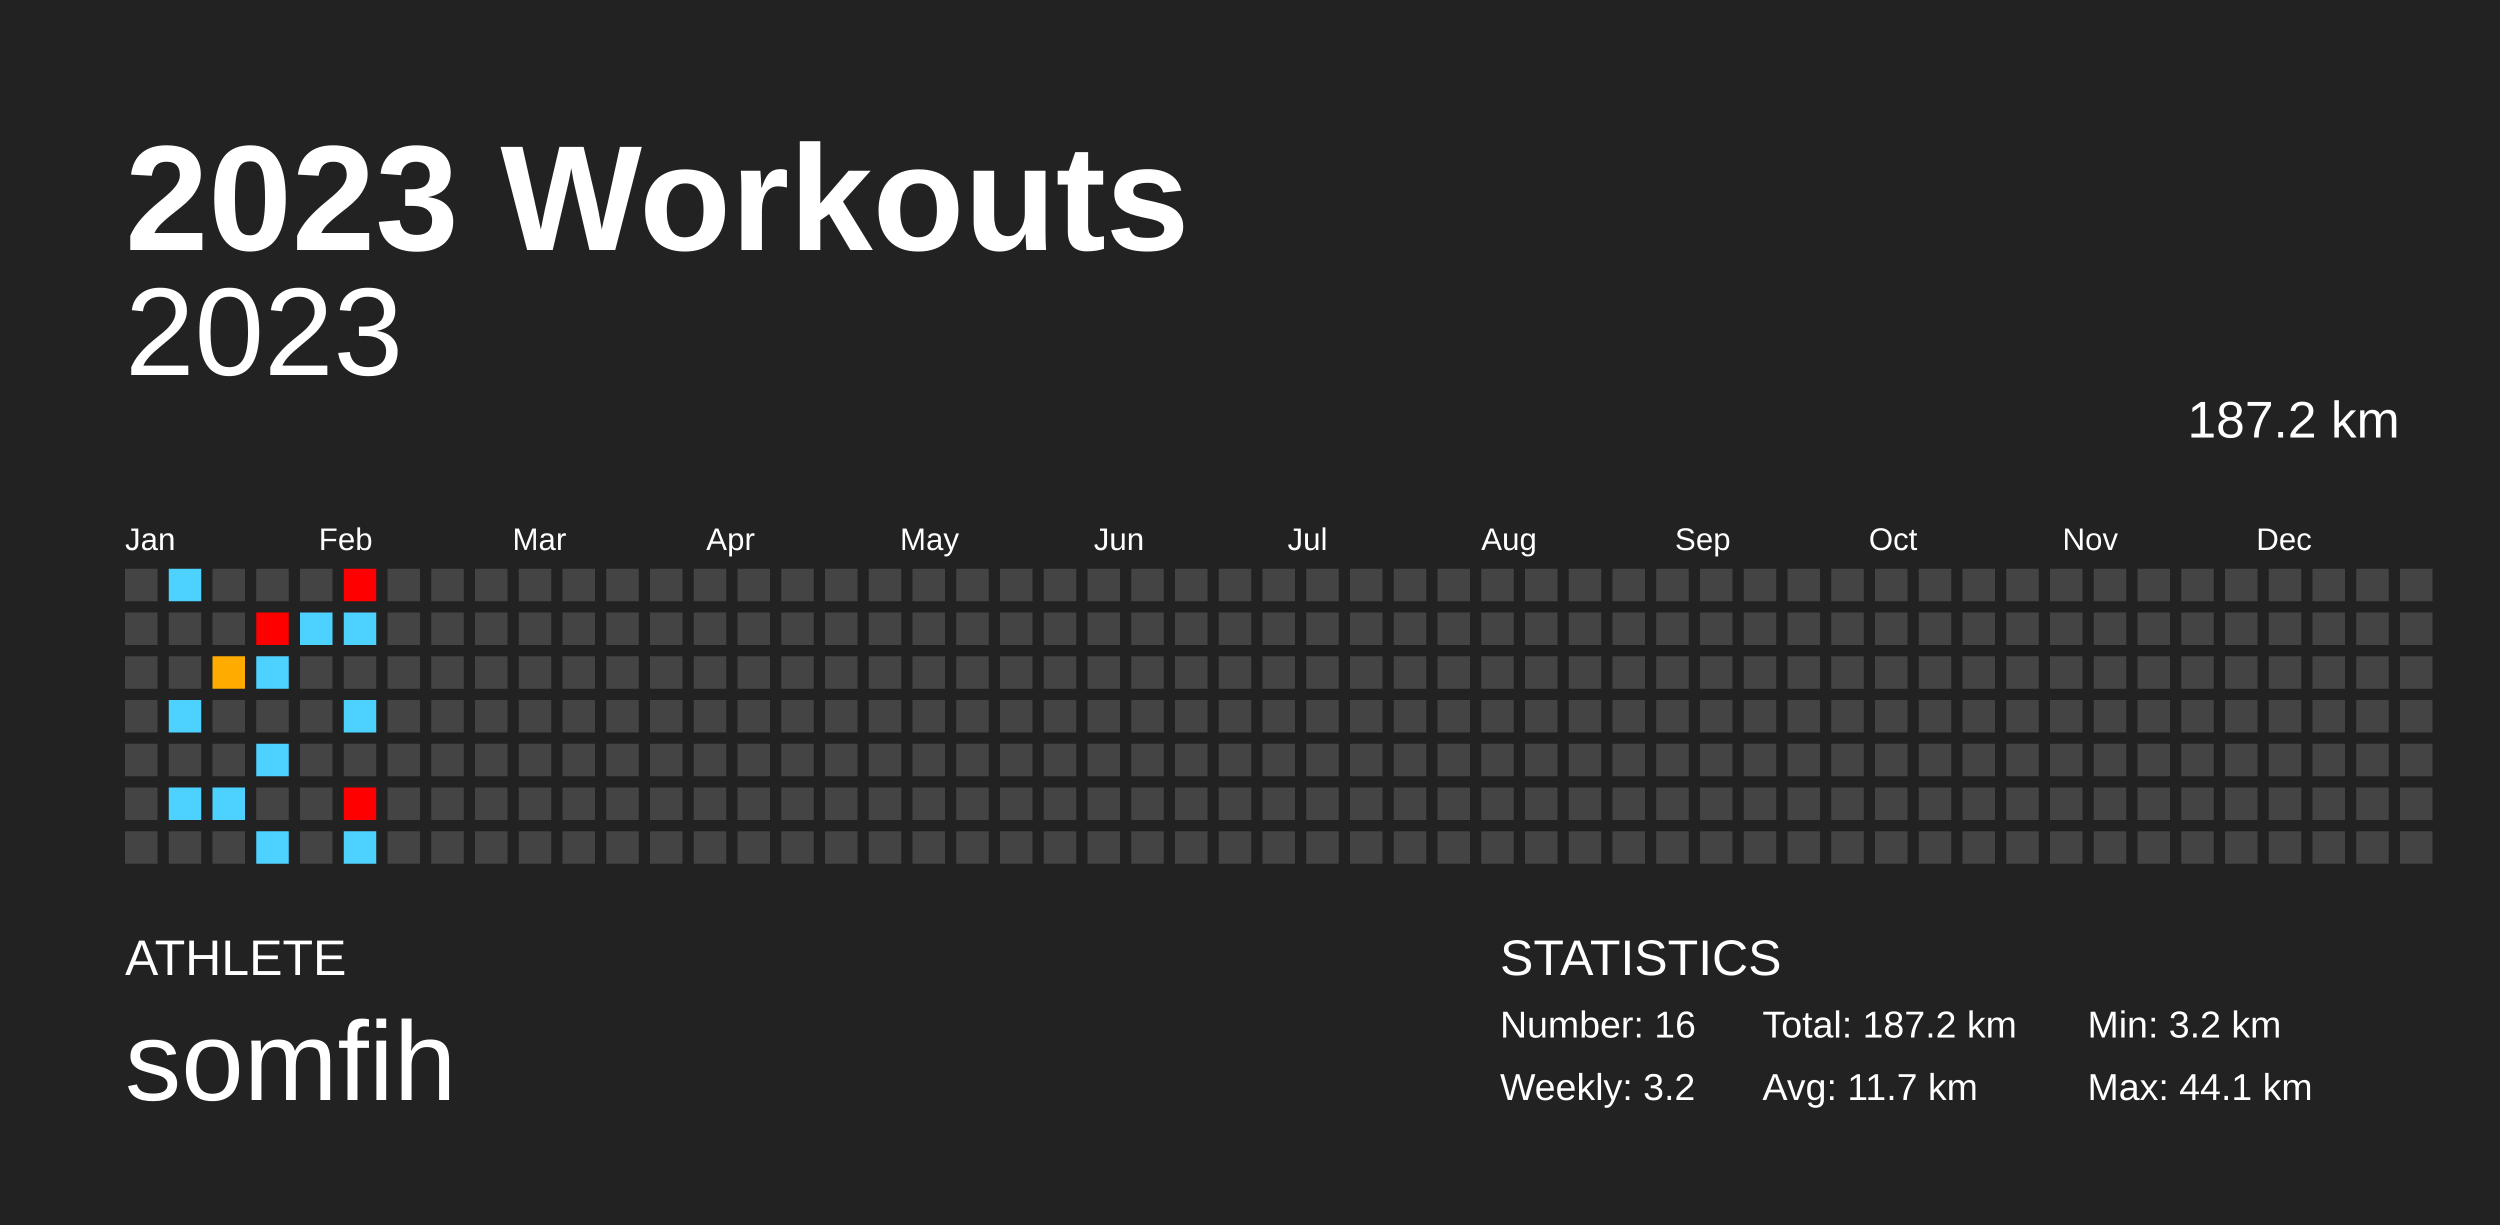
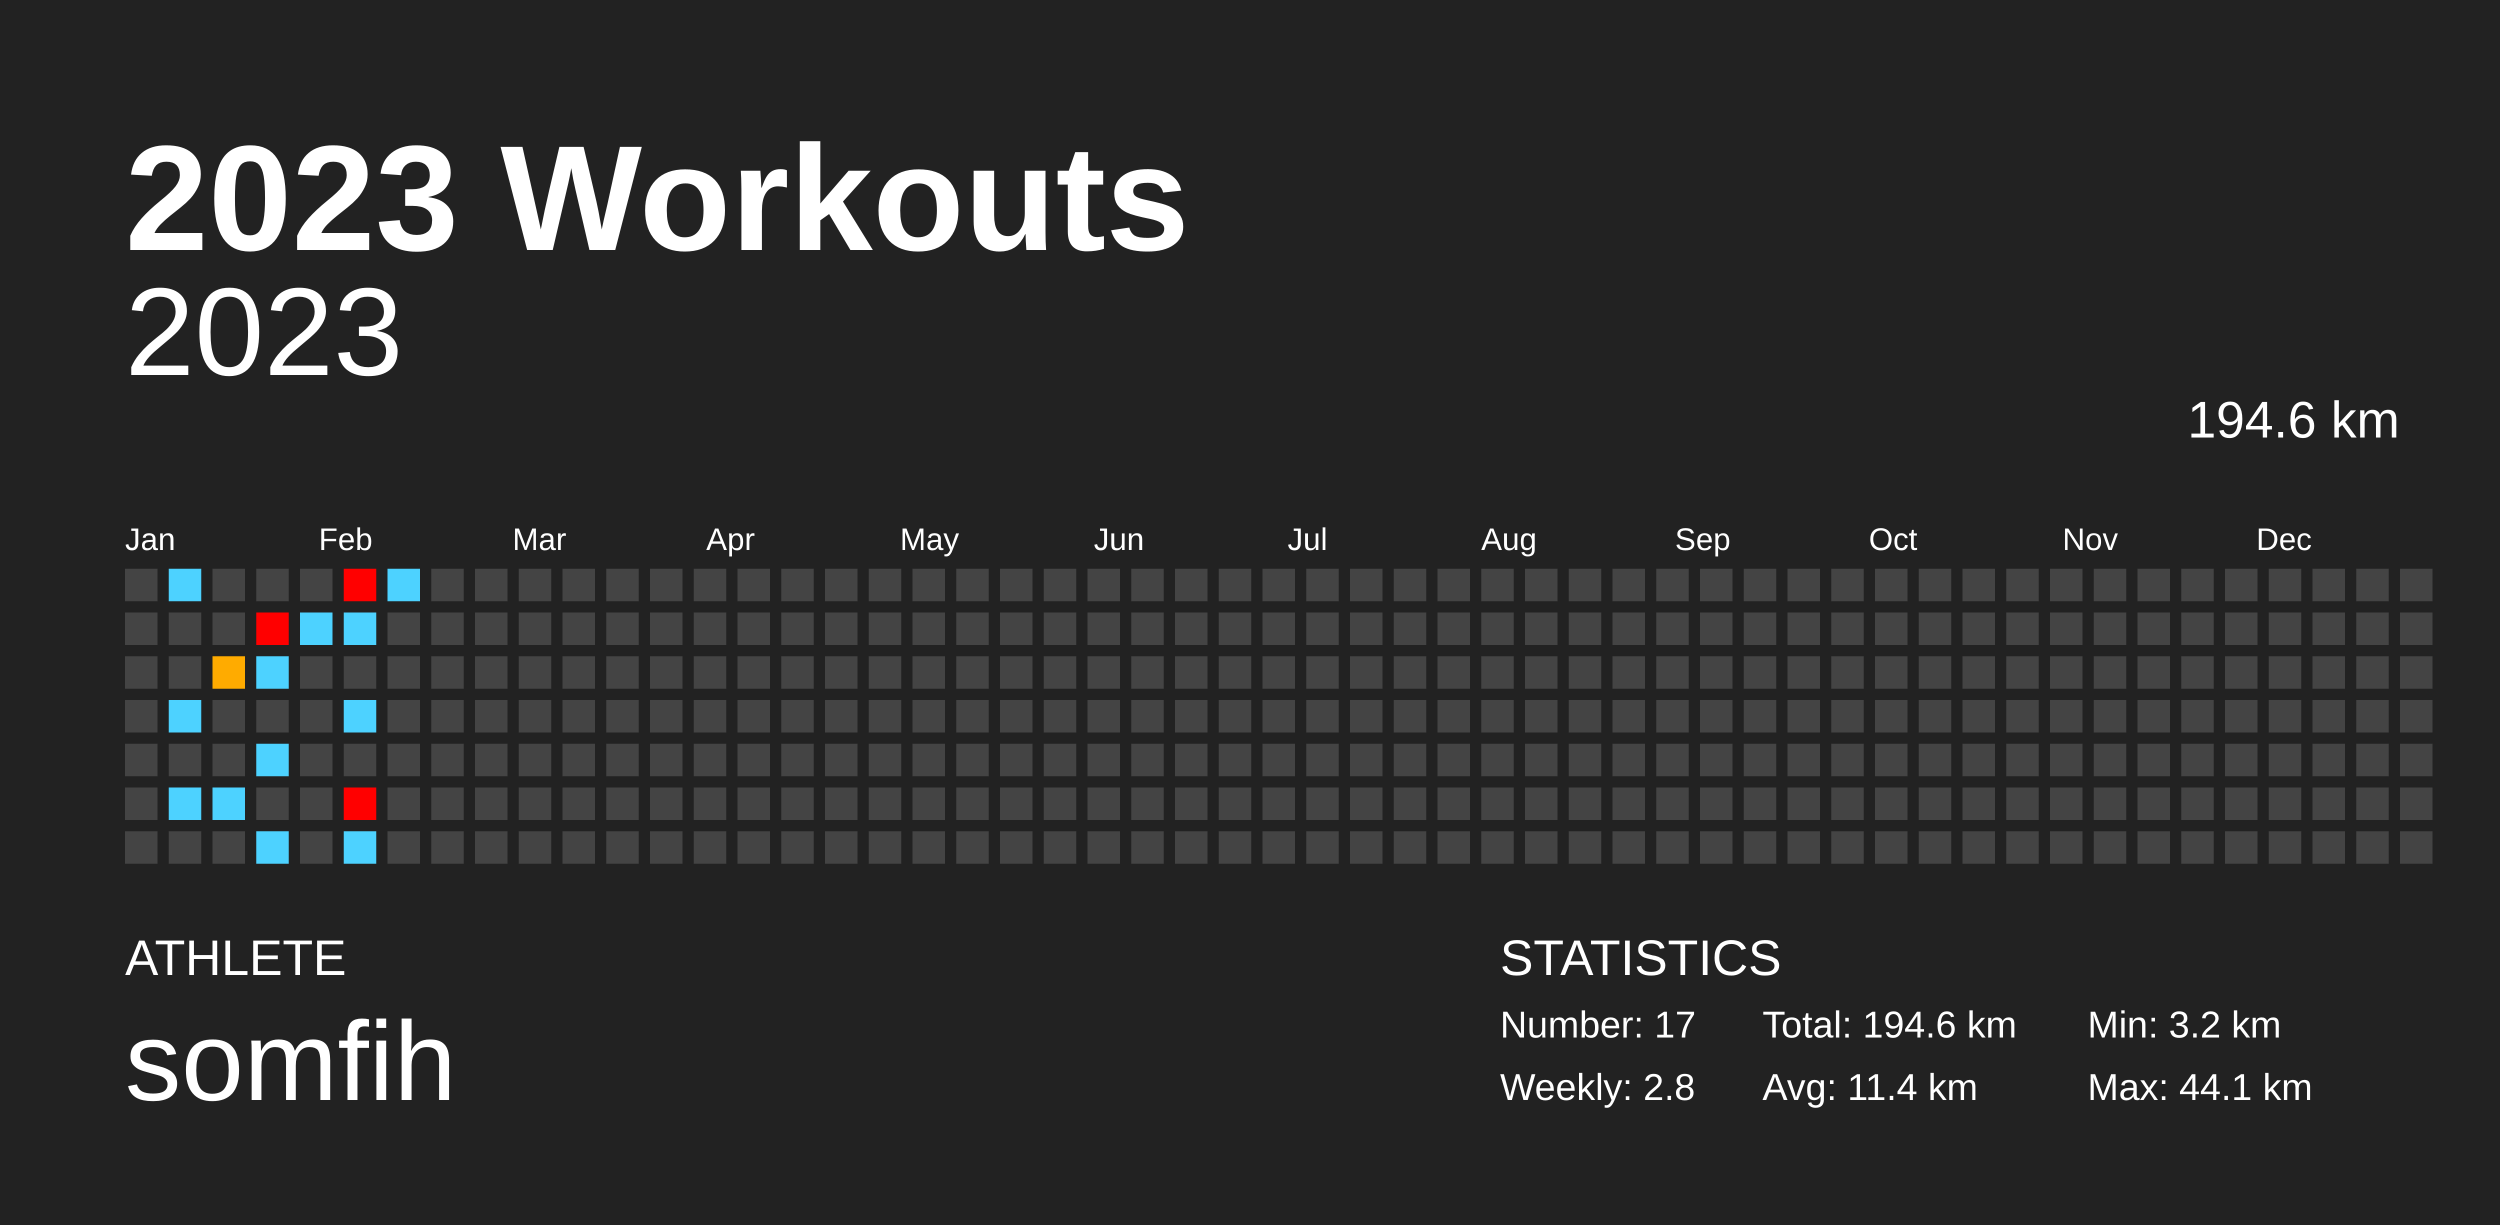
<svg xmlns="http://www.w3.org/2000/svg" baseProfile="full" height="98mm" version="1.1" viewBox="0,0,200,98" width="200mm">
  <defs />
  <rect fill="#222222" height="98" width="200" x="0" y="0" />
  <text fill="#FFFFFF" style="font-size:12px; font-family:Arial; font-weight:bold;" x="10" y="20">2023 Workouts</text>
  <text fill="#FFFFFF" style="font-size:4px; font-family:Arial" x="10" y="78">ATHLETE</text>
  <text fill="#FFFFFF" style="font-size:9px; font-family:Arial" x="10" y="88">somfih</text>
  <text fill="#FFFFFF" style="font-size:4px; font-family:Arial" x="120" y="78">STATISTICS</text>
-   <text fill="#FFFFFF" style="font-size:3px; font-family:Arial" x="120" y="83">Number: 16</text>
-   <text fill="#FFFFFF" style="font-size:3px; font-family:Arial" x="120" y="88">Weekly: 3.2</text>
-   <text fill="#FFFFFF" style="font-size:3px; font-family:Arial" x="141" y="83">Total: 187.2 km</text>
-   <text fill="#FFFFFF" style="font-size:3px; font-family:Arial" x="141" y="88">Avg: 11.7 km</text>
+   <text fill="#FFFFFF" style="font-size:3px; font-family:Arial" x="120" y="83">Number: 17</text>
+   <text fill="#FFFFFF" style="font-size:3px; font-family:Arial" x="120" y="88">Weekly: 2.8</text>
+   <text fill="#FFFFFF" style="font-size:3px; font-family:Arial" x="141" y="83">Total: 194.6 km</text>
+   <text fill="#FFFFFF" style="font-size:3px; font-family:Arial" x="141" y="88">Avg: 11.4 km</text>
  <text fill="#FFFFFF" style="font-size:3px; font-family:Arial" x="167" y="83">Min: 3.2 km</text>
  <text fill="#FFFFFF" style="font-size:3px; font-family:Arial" x="167" y="88">Max: 44.1 km</text>
  <text alignment-baseline="hanging" fill="#FFFFFF" style="font-size:10.0px; font-family:Arial;" x="10" y="30">2023</text>
-   <text alignment-baseline="hanging" fill="#FFFFFF" style="font-size:4.125px; font-family:Arial;" x="175" y="35">187.2 km</text>
+   <text alignment-baseline="hanging" fill="#FFFFFF" style="font-size:4.125px; font-family:Arial;" x="175" y="35">194.6 km</text>
  <text fill="#FFFFFF" style="font-size:2.5px; font-family:Arial" x="10.0" y="44">Jan</text>
  <text fill="#FFFFFF" style="font-size:2.5px; font-family:Arial" x="25.5" y="44">Feb</text>
  <text fill="#FFFFFF" style="font-size:2.5px; font-family:Arial" x="41.0" y="44">Mar</text>
  <text fill="#FFFFFF" style="font-size:2.5px; font-family:Arial" x="56.5" y="44">Apr</text>
  <text fill="#FFFFFF" style="font-size:2.5px; font-family:Arial" x="72.0" y="44">May</text>
  <text fill="#FFFFFF" style="font-size:2.5px; font-family:Arial" x="87.5" y="44">Jun</text>
  <text fill="#FFFFFF" style="font-size:2.5px; font-family:Arial" x="103.0" y="44">Jul</text>
  <text fill="#FFFFFF" style="font-size:2.5px; font-family:Arial" x="118.5" y="44">Aug</text>
  <text fill="#FFFFFF" style="font-size:2.5px; font-family:Arial" x="134.0" y="44">Sep</text>
  <text fill="#FFFFFF" style="font-size:2.5px; font-family:Arial" x="149.5" y="44">Oct</text>
  <text fill="#FFFFFF" style="font-size:2.5px; font-family:Arial" x="165.0" y="44">Nov</text>
  <text fill="#FFFFFF" style="font-size:2.5px; font-family:Arial" x="180.5" y="44">Dec</text>
  <rect fill="#444444" height="2.6" width="2.6" x="10.0" y="45.5" />
  <rect fill="#444444" height="2.6" width="2.6" x="10.0" y="49.0" />
  <rect fill="#444444" height="2.6" width="2.6" x="10.0" y="52.5" />
  <rect fill="#444444" height="2.6" width="2.6" x="10.0" y="56.0" />
  <rect fill="#444444" height="2.6" width="2.6" x="10.0" y="59.5" />
  <rect fill="#444444" height="2.6" width="2.6" x="10.0" y="63.0" />
  <rect fill="#444444" height="2.6" width="2.6" x="10.0" y="66.5" />
  <rect fill="#4dd2ff" height="2.6" width="2.6" x="13.5" y="45.5" />
  <rect fill="#444444" height="2.6" width="2.6" x="13.5" y="49.0" />
  <rect fill="#444444" height="2.6" width="2.6" x="13.5" y="52.5" />
  <rect fill="#4dd2ff" height="2.6" width="2.6" x="13.5" y="56.0" />
  <rect fill="#444444" height="2.6" width="2.6" x="13.5" y="59.5" />
  <rect fill="#4dd2ff" height="2.6" width="2.6" x="13.5" y="63.0" />
  <rect fill="#444444" height="2.6" width="2.6" x="13.5" y="66.5" />
  <rect fill="#444444" height="2.6" width="2.6" x="17.0" y="45.5" />
  <rect fill="#444444" height="2.6" width="2.6" x="17.0" y="49.0" />
  <rect fill="#ffab00" height="2.6" width="2.6" x="17.0" y="52.5" />
  <rect fill="#444444" height="2.6" width="2.6" x="17.0" y="56.0" />
  <rect fill="#444444" height="2.6" width="2.6" x="17.0" y="59.5" />
  <rect fill="#4dd2ff" height="2.6" width="2.6" x="17.0" y="63.0" />
  <rect fill="#444444" height="2.6" width="2.6" x="17.0" y="66.5" />
  <rect fill="#444444" height="2.6" width="2.6" x="20.5" y="45.5" />
  <rect fill="red" height="2.6" width="2.6" x="20.5" y="49.0" />
  <rect fill="#4dd2ff" height="2.6" width="2.6" x="20.5" y="52.5" />
  <rect fill="#444444" height="2.6" width="2.6" x="20.5" y="56.0" />
  <rect fill="#4dd2ff" height="2.6" width="2.6" x="20.5" y="59.5" />
  <rect fill="#444444" height="2.6" width="2.6" x="20.5" y="63.0" />
  <rect fill="#4dd2ff" height="2.6" width="2.6" x="20.5" y="66.5" />
  <rect fill="#444444" height="2.6" width="2.6" x="24.0" y="45.5" />
  <rect fill="#4dd2ff" height="2.6" width="2.6" x="24.0" y="49.0" />
  <rect fill="#444444" height="2.6" width="2.6" x="24.0" y="52.5" />
  <rect fill="#444444" height="2.6" width="2.6" x="24.0" y="56.0" />
  <rect fill="#444444" height="2.6" width="2.6" x="24.0" y="59.5" />
  <rect fill="#444444" height="2.6" width="2.6" x="24.0" y="63.0" />
  <rect fill="#444444" height="2.6" width="2.6" x="24.0" y="66.5" />
  <rect fill="red" height="2.6" width="2.6" x="27.5" y="45.5" />
  <rect fill="#4dd2ff" height="2.6" width="2.6" x="27.5" y="49.0" />
  <rect fill="#444444" height="2.6" width="2.6" x="27.5" y="52.5" />
  <rect fill="#4dd2ff" height="2.6" width="2.6" x="27.5" y="56.0" />
  <rect fill="#444444" height="2.6" width="2.6" x="27.5" y="59.5" />
  <rect fill="red" height="2.6" width="2.6" x="27.5" y="63.0" />
  <rect fill="#4dd2ff" height="2.6" width="2.6" x="27.5" y="66.5" />
-   <rect fill="#444444" height="2.6" width="2.6" x="31.0" y="45.5" />
+   <rect fill="#4dd2ff" height="2.6" width="2.6" x="31.0" y="45.5" />
  <rect fill="#444444" height="2.6" width="2.6" x="31.0" y="49.0" />
  <rect fill="#444444" height="2.6" width="2.6" x="31.0" y="52.5" />
  <rect fill="#444444" height="2.6" width="2.6" x="31.0" y="56.0" />
  <rect fill="#444444" height="2.6" width="2.6" x="31.0" y="59.5" />
  <rect fill="#444444" height="2.6" width="2.6" x="31.0" y="63.0" />
  <rect fill="#444444" height="2.6" width="2.6" x="31.0" y="66.5" />
  <rect fill="#444444" height="2.6" width="2.6" x="34.5" y="45.5" />
  <rect fill="#444444" height="2.6" width="2.6" x="34.5" y="49.0" />
  <rect fill="#444444" height="2.6" width="2.6" x="34.5" y="52.5" />
  <rect fill="#444444" height="2.6" width="2.6" x="34.5" y="56.0" />
  <rect fill="#444444" height="2.6" width="2.6" x="34.5" y="59.5" />
  <rect fill="#444444" height="2.6" width="2.6" x="34.5" y="63.0" />
  <rect fill="#444444" height="2.6" width="2.6" x="34.5" y="66.5" />
  <rect fill="#444444" height="2.6" width="2.6" x="38.0" y="45.5" />
  <rect fill="#444444" height="2.6" width="2.6" x="38.0" y="49.0" />
  <rect fill="#444444" height="2.6" width="2.6" x="38.0" y="52.5" />
  <rect fill="#444444" height="2.6" width="2.6" x="38.0" y="56.0" />
  <rect fill="#444444" height="2.6" width="2.6" x="38.0" y="59.5" />
  <rect fill="#444444" height="2.6" width="2.6" x="38.0" y="63.0" />
  <rect fill="#444444" height="2.6" width="2.6" x="38.0" y="66.5" />
  <rect fill="#444444" height="2.6" width="2.6" x="41.5" y="45.5" />
  <rect fill="#444444" height="2.6" width="2.6" x="41.5" y="49.0" />
  <rect fill="#444444" height="2.6" width="2.6" x="41.5" y="52.5" />
  <rect fill="#444444" height="2.6" width="2.6" x="41.5" y="56.0" />
  <rect fill="#444444" height="2.6" width="2.6" x="41.5" y="59.5" />
  <rect fill="#444444" height="2.6" width="2.6" x="41.5" y="63.0" />
  <rect fill="#444444" height="2.6" width="2.6" x="41.5" y="66.5" />
  <rect fill="#444444" height="2.6" width="2.6" x="45.0" y="45.5" />
  <rect fill="#444444" height="2.6" width="2.6" x="45.0" y="49.0" />
  <rect fill="#444444" height="2.6" width="2.6" x="45.0" y="52.5" />
  <rect fill="#444444" height="2.6" width="2.6" x="45.0" y="56.0" />
  <rect fill="#444444" height="2.6" width="2.6" x="45.0" y="59.5" />
  <rect fill="#444444" height="2.6" width="2.6" x="45.0" y="63.0" />
  <rect fill="#444444" height="2.6" width="2.6" x="45.0" y="66.5" />
  <rect fill="#444444" height="2.6" width="2.6" x="48.5" y="45.5" />
  <rect fill="#444444" height="2.6" width="2.6" x="48.5" y="49.0" />
  <rect fill="#444444" height="2.6" width="2.6" x="48.5" y="52.5" />
  <rect fill="#444444" height="2.6" width="2.6" x="48.5" y="56.0" />
  <rect fill="#444444" height="2.6" width="2.6" x="48.5" y="59.5" />
  <rect fill="#444444" height="2.6" width="2.6" x="48.5" y="63.0" />
  <rect fill="#444444" height="2.6" width="2.6" x="48.5" y="66.5" />
  <rect fill="#444444" height="2.6" width="2.6" x="52.0" y="45.5" />
  <rect fill="#444444" height="2.6" width="2.6" x="52.0" y="49.0" />
  <rect fill="#444444" height="2.6" width="2.6" x="52.0" y="52.5" />
  <rect fill="#444444" height="2.6" width="2.6" x="52.0" y="56.0" />
  <rect fill="#444444" height="2.6" width="2.6" x="52.0" y="59.5" />
  <rect fill="#444444" height="2.6" width="2.6" x="52.0" y="63.0" />
  <rect fill="#444444" height="2.6" width="2.6" x="52.0" y="66.5" />
  <rect fill="#444444" height="2.6" width="2.6" x="55.5" y="45.5" />
  <rect fill="#444444" height="2.6" width="2.6" x="55.5" y="49.0" />
  <rect fill="#444444" height="2.6" width="2.6" x="55.5" y="52.5" />
  <rect fill="#444444" height="2.6" width="2.6" x="55.5" y="56.0" />
  <rect fill="#444444" height="2.6" width="2.6" x="55.5" y="59.5" />
  <rect fill="#444444" height="2.6" width="2.6" x="55.5" y="63.0" />
  <rect fill="#444444" height="2.6" width="2.6" x="55.5" y="66.5" />
  <rect fill="#444444" height="2.6" width="2.6" x="59.0" y="45.5" />
  <rect fill="#444444" height="2.6" width="2.6" x="59.0" y="49.0" />
  <rect fill="#444444" height="2.6" width="2.6" x="59.0" y="52.5" />
  <rect fill="#444444" height="2.6" width="2.6" x="59.0" y="56.0" />
  <rect fill="#444444" height="2.6" width="2.6" x="59.0" y="59.5" />
  <rect fill="#444444" height="2.6" width="2.6" x="59.0" y="63.0" />
  <rect fill="#444444" height="2.6" width="2.6" x="59.0" y="66.5" />
  <rect fill="#444444" height="2.6" width="2.6" x="62.5" y="45.5" />
  <rect fill="#444444" height="2.6" width="2.6" x="62.5" y="49.0" />
  <rect fill="#444444" height="2.6" width="2.6" x="62.5" y="52.5" />
  <rect fill="#444444" height="2.6" width="2.6" x="62.5" y="56.0" />
  <rect fill="#444444" height="2.6" width="2.6" x="62.5" y="59.5" />
  <rect fill="#444444" height="2.6" width="2.6" x="62.5" y="63.0" />
  <rect fill="#444444" height="2.6" width="2.6" x="62.5" y="66.5" />
  <rect fill="#444444" height="2.6" width="2.6" x="66.0" y="45.5" />
  <rect fill="#444444" height="2.6" width="2.6" x="66.0" y="49.0" />
  <rect fill="#444444" height="2.6" width="2.6" x="66.0" y="52.5" />
  <rect fill="#444444" height="2.6" width="2.6" x="66.0" y="56.0" />
  <rect fill="#444444" height="2.6" width="2.6" x="66.0" y="59.5" />
  <rect fill="#444444" height="2.6" width="2.6" x="66.0" y="63.0" />
  <rect fill="#444444" height="2.6" width="2.6" x="66.0" y="66.5" />
  <rect fill="#444444" height="2.6" width="2.6" x="69.5" y="45.5" />
  <rect fill="#444444" height="2.6" width="2.6" x="69.5" y="49.0" />
  <rect fill="#444444" height="2.6" width="2.6" x="69.5" y="52.5" />
  <rect fill="#444444" height="2.6" width="2.6" x="69.5" y="56.0" />
  <rect fill="#444444" height="2.6" width="2.6" x="69.5" y="59.5" />
  <rect fill="#444444" height="2.6" width="2.6" x="69.5" y="63.0" />
  <rect fill="#444444" height="2.6" width="2.6" x="69.5" y="66.5" />
  <rect fill="#444444" height="2.6" width="2.6" x="73.0" y="45.5" />
  <rect fill="#444444" height="2.6" width="2.6" x="73.0" y="49.0" />
  <rect fill="#444444" height="2.6" width="2.6" x="73.0" y="52.5" />
  <rect fill="#444444" height="2.6" width="2.6" x="73.0" y="56.0" />
  <rect fill="#444444" height="2.6" width="2.6" x="73.0" y="59.5" />
  <rect fill="#444444" height="2.6" width="2.6" x="73.0" y="63.0" />
  <rect fill="#444444" height="2.6" width="2.6" x="73.0" y="66.5" />
  <rect fill="#444444" height="2.6" width="2.6" x="76.5" y="45.5" />
  <rect fill="#444444" height="2.6" width="2.6" x="76.5" y="49.0" />
  <rect fill="#444444" height="2.6" width="2.6" x="76.5" y="52.5" />
  <rect fill="#444444" height="2.6" width="2.6" x="76.5" y="56.0" />
  <rect fill="#444444" height="2.6" width="2.6" x="76.5" y="59.5" />
  <rect fill="#444444" height="2.6" width="2.6" x="76.5" y="63.0" />
  <rect fill="#444444" height="2.6" width="2.6" x="76.5" y="66.5" />
  <rect fill="#444444" height="2.6" width="2.6" x="80.0" y="45.5" />
  <rect fill="#444444" height="2.6" width="2.6" x="80.0" y="49.0" />
  <rect fill="#444444" height="2.6" width="2.6" x="80.0" y="52.5" />
  <rect fill="#444444" height="2.6" width="2.6" x="80.0" y="56.0" />
  <rect fill="#444444" height="2.6" width="2.6" x="80.0" y="59.5" />
  <rect fill="#444444" height="2.6" width="2.6" x="80.0" y="63.0" />
  <rect fill="#444444" height="2.6" width="2.6" x="80.0" y="66.5" />
  <rect fill="#444444" height="2.6" width="2.6" x="83.5" y="45.5" />
  <rect fill="#444444" height="2.6" width="2.6" x="83.5" y="49.0" />
  <rect fill="#444444" height="2.6" width="2.6" x="83.5" y="52.5" />
  <rect fill="#444444" height="2.6" width="2.6" x="83.5" y="56.0" />
  <rect fill="#444444" height="2.6" width="2.6" x="83.5" y="59.5" />
  <rect fill="#444444" height="2.6" width="2.6" x="83.5" y="63.0" />
  <rect fill="#444444" height="2.6" width="2.6" x="83.5" y="66.5" />
  <rect fill="#444444" height="2.6" width="2.6" x="87.0" y="45.5" />
  <rect fill="#444444" height="2.6" width="2.6" x="87.0" y="49.0" />
  <rect fill="#444444" height="2.6" width="2.6" x="87.0" y="52.5" />
  <rect fill="#444444" height="2.6" width="2.6" x="87.0" y="56.0" />
  <rect fill="#444444" height="2.6" width="2.6" x="87.0" y="59.5" />
  <rect fill="#444444" height="2.6" width="2.6" x="87.0" y="63.0" />
  <rect fill="#444444" height="2.6" width="2.6" x="87.0" y="66.5" />
  <rect fill="#444444" height="2.6" width="2.6" x="90.5" y="45.5" />
  <rect fill="#444444" height="2.6" width="2.6" x="90.5" y="49.0" />
  <rect fill="#444444" height="2.6" width="2.6" x="90.5" y="52.5" />
  <rect fill="#444444" height="2.6" width="2.6" x="90.5" y="56.0" />
  <rect fill="#444444" height="2.6" width="2.6" x="90.5" y="59.5" />
  <rect fill="#444444" height="2.6" width="2.6" x="90.5" y="63.0" />
  <rect fill="#444444" height="2.6" width="2.6" x="90.5" y="66.5" />
  <rect fill="#444444" height="2.6" width="2.6" x="94.0" y="45.5" />
  <rect fill="#444444" height="2.6" width="2.6" x="94.0" y="49.0" />
  <rect fill="#444444" height="2.6" width="2.6" x="94.0" y="52.5" />
  <rect fill="#444444" height="2.6" width="2.6" x="94.0" y="56.0" />
  <rect fill="#444444" height="2.6" width="2.6" x="94.0" y="59.5" />
  <rect fill="#444444" height="2.6" width="2.6" x="94.0" y="63.0" />
  <rect fill="#444444" height="2.6" width="2.6" x="94.0" y="66.5" />
  <rect fill="#444444" height="2.6" width="2.6" x="97.5" y="45.5" />
  <rect fill="#444444" height="2.6" width="2.6" x="97.5" y="49.0" />
  <rect fill="#444444" height="2.6" width="2.6" x="97.5" y="52.5" />
  <rect fill="#444444" height="2.6" width="2.6" x="97.5" y="56.0" />
  <rect fill="#444444" height="2.6" width="2.6" x="97.5" y="59.5" />
  <rect fill="#444444" height="2.6" width="2.6" x="97.5" y="63.0" />
  <rect fill="#444444" height="2.6" width="2.6" x="97.5" y="66.5" />
  <rect fill="#444444" height="2.6" width="2.6" x="101.0" y="45.5" />
  <rect fill="#444444" height="2.6" width="2.6" x="101.0" y="49.0" />
  <rect fill="#444444" height="2.6" width="2.6" x="101.0" y="52.5" />
  <rect fill="#444444" height="2.6" width="2.6" x="101.0" y="56.0" />
  <rect fill="#444444" height="2.6" width="2.6" x="101.0" y="59.5" />
  <rect fill="#444444" height="2.6" width="2.6" x="101.0" y="63.0" />
  <rect fill="#444444" height="2.6" width="2.6" x="101.0" y="66.5" />
  <rect fill="#444444" height="2.6" width="2.6" x="104.5" y="45.5" />
  <rect fill="#444444" height="2.6" width="2.6" x="104.5" y="49.0" />
  <rect fill="#444444" height="2.6" width="2.6" x="104.5" y="52.5" />
  <rect fill="#444444" height="2.6" width="2.6" x="104.5" y="56.0" />
  <rect fill="#444444" height="2.6" width="2.6" x="104.5" y="59.5" />
  <rect fill="#444444" height="2.6" width="2.6" x="104.5" y="63.0" />
  <rect fill="#444444" height="2.6" width="2.6" x="104.5" y="66.5" />
  <rect fill="#444444" height="2.6" width="2.6" x="108.0" y="45.5" />
  <rect fill="#444444" height="2.6" width="2.6" x="108.0" y="49.0" />
  <rect fill="#444444" height="2.6" width="2.6" x="108.0" y="52.5" />
  <rect fill="#444444" height="2.6" width="2.6" x="108.0" y="56.0" />
  <rect fill="#444444" height="2.6" width="2.6" x="108.0" y="59.5" />
  <rect fill="#444444" height="2.6" width="2.6" x="108.0" y="63.0" />
  <rect fill="#444444" height="2.6" width="2.6" x="108.0" y="66.5" />
  <rect fill="#444444" height="2.6" width="2.6" x="111.5" y="45.5" />
  <rect fill="#444444" height="2.6" width="2.6" x="111.5" y="49.0" />
  <rect fill="#444444" height="2.6" width="2.6" x="111.5" y="52.5" />
  <rect fill="#444444" height="2.6" width="2.6" x="111.5" y="56.0" />
  <rect fill="#444444" height="2.6" width="2.6" x="111.5" y="59.5" />
  <rect fill="#444444" height="2.6" width="2.6" x="111.5" y="63.0" />
  <rect fill="#444444" height="2.6" width="2.6" x="111.5" y="66.5" />
  <rect fill="#444444" height="2.6" width="2.6" x="115.0" y="45.5" />
  <rect fill="#444444" height="2.6" width="2.6" x="115.0" y="49.0" />
  <rect fill="#444444" height="2.6" width="2.6" x="115.0" y="52.5" />
  <rect fill="#444444" height="2.6" width="2.6" x="115.0" y="56.0" />
  <rect fill="#444444" height="2.6" width="2.6" x="115.0" y="59.5" />
  <rect fill="#444444" height="2.6" width="2.6" x="115.0" y="63.0" />
  <rect fill="#444444" height="2.6" width="2.6" x="115.0" y="66.5" />
  <rect fill="#444444" height="2.6" width="2.6" x="118.5" y="45.5" />
  <rect fill="#444444" height="2.6" width="2.6" x="118.5" y="49.0" />
  <rect fill="#444444" height="2.6" width="2.6" x="118.5" y="52.5" />
  <rect fill="#444444" height="2.6" width="2.6" x="118.5" y="56.0" />
  <rect fill="#444444" height="2.6" width="2.6" x="118.5" y="59.5" />
  <rect fill="#444444" height="2.6" width="2.6" x="118.5" y="63.0" />
  <rect fill="#444444" height="2.6" width="2.6" x="118.5" y="66.5" />
  <rect fill="#444444" height="2.6" width="2.6" x="122.0" y="45.5" />
  <rect fill="#444444" height="2.6" width="2.6" x="122.0" y="49.0" />
  <rect fill="#444444" height="2.6" width="2.6" x="122.0" y="52.5" />
  <rect fill="#444444" height="2.6" width="2.6" x="122.0" y="56.0" />
  <rect fill="#444444" height="2.6" width="2.6" x="122.0" y="59.5" />
  <rect fill="#444444" height="2.6" width="2.6" x="122.0" y="63.0" />
  <rect fill="#444444" height="2.6" width="2.6" x="122.0" y="66.5" />
  <rect fill="#444444" height="2.6" width="2.6" x="125.5" y="45.5" />
  <rect fill="#444444" height="2.6" width="2.6" x="125.5" y="49.0" />
  <rect fill="#444444" height="2.6" width="2.6" x="125.5" y="52.5" />
  <rect fill="#444444" height="2.6" width="2.6" x="125.5" y="56.0" />
  <rect fill="#444444" height="2.6" width="2.6" x="125.5" y="59.5" />
  <rect fill="#444444" height="2.6" width="2.6" x="125.5" y="63.0" />
  <rect fill="#444444" height="2.6" width="2.6" x="125.5" y="66.5" />
  <rect fill="#444444" height="2.6" width="2.6" x="129.0" y="45.5" />
  <rect fill="#444444" height="2.6" width="2.6" x="129.0" y="49.0" />
  <rect fill="#444444" height="2.6" width="2.6" x="129.0" y="52.5" />
  <rect fill="#444444" height="2.6" width="2.6" x="129.0" y="56.0" />
  <rect fill="#444444" height="2.6" width="2.6" x="129.0" y="59.5" />
  <rect fill="#444444" height="2.6" width="2.6" x="129.0" y="63.0" />
  <rect fill="#444444" height="2.6" width="2.6" x="129.0" y="66.5" />
  <rect fill="#444444" height="2.6" width="2.6" x="132.5" y="45.5" />
  <rect fill="#444444" height="2.6" width="2.6" x="132.5" y="49.0" />
  <rect fill="#444444" height="2.6" width="2.6" x="132.5" y="52.5" />
  <rect fill="#444444" height="2.6" width="2.6" x="132.5" y="56.0" />
  <rect fill="#444444" height="2.6" width="2.6" x="132.5" y="59.5" />
  <rect fill="#444444" height="2.6" width="2.6" x="132.5" y="63.0" />
  <rect fill="#444444" height="2.6" width="2.6" x="132.5" y="66.5" />
  <rect fill="#444444" height="2.6" width="2.6" x="136.0" y="45.5" />
  <rect fill="#444444" height="2.6" width="2.6" x="136.0" y="49.0" />
  <rect fill="#444444" height="2.6" width="2.6" x="136.0" y="52.5" />
  <rect fill="#444444" height="2.6" width="2.6" x="136.0" y="56.0" />
  <rect fill="#444444" height="2.6" width="2.6" x="136.0" y="59.5" />
  <rect fill="#444444" height="2.6" width="2.6" x="136.0" y="63.0" />
  <rect fill="#444444" height="2.6" width="2.6" x="136.0" y="66.5" />
  <rect fill="#444444" height="2.6" width="2.6" x="139.5" y="45.5" />
  <rect fill="#444444" height="2.6" width="2.6" x="139.5" y="49.0" />
  <rect fill="#444444" height="2.6" width="2.6" x="139.5" y="52.5" />
  <rect fill="#444444" height="2.6" width="2.6" x="139.5" y="56.0" />
  <rect fill="#444444" height="2.6" width="2.6" x="139.5" y="59.5" />
  <rect fill="#444444" height="2.6" width="2.6" x="139.5" y="63.0" />
  <rect fill="#444444" height="2.6" width="2.6" x="139.5" y="66.5" />
  <rect fill="#444444" height="2.6" width="2.6" x="143.0" y="45.5" />
  <rect fill="#444444" height="2.6" width="2.6" x="143.0" y="49.0" />
  <rect fill="#444444" height="2.6" width="2.6" x="143.0" y="52.5" />
  <rect fill="#444444" height="2.6" width="2.6" x="143.0" y="56.0" />
  <rect fill="#444444" height="2.6" width="2.6" x="143.0" y="59.5" />
  <rect fill="#444444" height="2.6" width="2.6" x="143.0" y="63.0" />
  <rect fill="#444444" height="2.6" width="2.6" x="143.0" y="66.5" />
  <rect fill="#444444" height="2.6" width="2.6" x="146.5" y="45.5" />
  <rect fill="#444444" height="2.6" width="2.6" x="146.5" y="49.0" />
  <rect fill="#444444" height="2.6" width="2.6" x="146.5" y="52.5" />
  <rect fill="#444444" height="2.6" width="2.6" x="146.5" y="56.0" />
  <rect fill="#444444" height="2.6" width="2.6" x="146.5" y="59.5" />
  <rect fill="#444444" height="2.6" width="2.6" x="146.5" y="63.0" />
  <rect fill="#444444" height="2.6" width="2.6" x="146.5" y="66.5" />
  <rect fill="#444444" height="2.6" width="2.6" x="150.0" y="45.5" />
  <rect fill="#444444" height="2.6" width="2.6" x="150.0" y="49.0" />
  <rect fill="#444444" height="2.6" width="2.6" x="150.0" y="52.5" />
  <rect fill="#444444" height="2.6" width="2.6" x="150.0" y="56.0" />
  <rect fill="#444444" height="2.6" width="2.6" x="150.0" y="59.5" />
  <rect fill="#444444" height="2.6" width="2.6" x="150.0" y="63.0" />
  <rect fill="#444444" height="2.6" width="2.6" x="150.0" y="66.5" />
  <rect fill="#444444" height="2.6" width="2.6" x="153.5" y="45.5" />
  <rect fill="#444444" height="2.6" width="2.6" x="153.5" y="49.0" />
  <rect fill="#444444" height="2.6" width="2.6" x="153.5" y="52.5" />
  <rect fill="#444444" height="2.6" width="2.6" x="153.5" y="56.0" />
  <rect fill="#444444" height="2.6" width="2.6" x="153.5" y="59.5" />
  <rect fill="#444444" height="2.6" width="2.6" x="153.5" y="63.0" />
  <rect fill="#444444" height="2.6" width="2.6" x="153.5" y="66.5" />
  <rect fill="#444444" height="2.6" width="2.6" x="157.0" y="45.5" />
  <rect fill="#444444" height="2.6" width="2.6" x="157.0" y="49.0" />
  <rect fill="#444444" height="2.6" width="2.6" x="157.0" y="52.5" />
  <rect fill="#444444" height="2.6" width="2.6" x="157.0" y="56.0" />
  <rect fill="#444444" height="2.6" width="2.6" x="157.0" y="59.5" />
  <rect fill="#444444" height="2.6" width="2.6" x="157.0" y="63.0" />
  <rect fill="#444444" height="2.6" width="2.6" x="157.0" y="66.5" />
  <rect fill="#444444" height="2.6" width="2.6" x="160.5" y="45.5" />
  <rect fill="#444444" height="2.6" width="2.6" x="160.5" y="49.0" />
  <rect fill="#444444" height="2.6" width="2.6" x="160.5" y="52.5" />
  <rect fill="#444444" height="2.6" width="2.6" x="160.5" y="56.0" />
  <rect fill="#444444" height="2.6" width="2.6" x="160.5" y="59.5" />
  <rect fill="#444444" height="2.6" width="2.6" x="160.5" y="63.0" />
  <rect fill="#444444" height="2.6" width="2.6" x="160.5" y="66.5" />
  <rect fill="#444444" height="2.6" width="2.6" x="164.0" y="45.5" />
  <rect fill="#444444" height="2.6" width="2.6" x="164.0" y="49.0" />
  <rect fill="#444444" height="2.6" width="2.6" x="164.0" y="52.5" />
  <rect fill="#444444" height="2.6" width="2.6" x="164.0" y="56.0" />
  <rect fill="#444444" height="2.6" width="2.6" x="164.0" y="59.5" />
  <rect fill="#444444" height="2.6" width="2.6" x="164.0" y="63.0" />
  <rect fill="#444444" height="2.6" width="2.6" x="164.0" y="66.5" />
  <rect fill="#444444" height="2.6" width="2.6" x="167.5" y="45.5" />
  <rect fill="#444444" height="2.6" width="2.6" x="167.5" y="49.0" />
  <rect fill="#444444" height="2.6" width="2.6" x="167.5" y="52.5" />
  <rect fill="#444444" height="2.6" width="2.6" x="167.5" y="56.0" />
  <rect fill="#444444" height="2.6" width="2.6" x="167.5" y="59.5" />
  <rect fill="#444444" height="2.6" width="2.6" x="167.5" y="63.0" />
  <rect fill="#444444" height="2.6" width="2.6" x="167.5" y="66.5" />
  <rect fill="#444444" height="2.6" width="2.6" x="171.0" y="45.5" />
  <rect fill="#444444" height="2.6" width="2.6" x="171.0" y="49.0" />
  <rect fill="#444444" height="2.6" width="2.6" x="171.0" y="52.5" />
  <rect fill="#444444" height="2.6" width="2.6" x="171.0" y="56.0" />
  <rect fill="#444444" height="2.6" width="2.6" x="171.0" y="59.5" />
  <rect fill="#444444" height="2.6" width="2.6" x="171.0" y="63.0" />
  <rect fill="#444444" height="2.6" width="2.6" x="171.0" y="66.5" />
  <rect fill="#444444" height="2.6" width="2.6" x="174.5" y="45.5" />
  <rect fill="#444444" height="2.6" width="2.6" x="174.5" y="49.0" />
  <rect fill="#444444" height="2.6" width="2.6" x="174.5" y="52.5" />
  <rect fill="#444444" height="2.6" width="2.6" x="174.5" y="56.0" />
  <rect fill="#444444" height="2.6" width="2.6" x="174.5" y="59.5" />
  <rect fill="#444444" height="2.6" width="2.6" x="174.5" y="63.0" />
  <rect fill="#444444" height="2.6" width="2.6" x="174.5" y="66.5" />
  <rect fill="#444444" height="2.6" width="2.6" x="178.0" y="45.5" />
  <rect fill="#444444" height="2.6" width="2.6" x="178.0" y="49.0" />
  <rect fill="#444444" height="2.6" width="2.6" x="178.0" y="52.5" />
  <rect fill="#444444" height="2.6" width="2.6" x="178.0" y="56.0" />
  <rect fill="#444444" height="2.6" width="2.6" x="178.0" y="59.5" />
  <rect fill="#444444" height="2.6" width="2.6" x="178.0" y="63.0" />
  <rect fill="#444444" height="2.6" width="2.6" x="178.0" y="66.5" />
  <rect fill="#444444" height="2.6" width="2.6" x="181.5" y="45.5" />
  <rect fill="#444444" height="2.6" width="2.6" x="181.5" y="49.0" />
  <rect fill="#444444" height="2.6" width="2.6" x="181.5" y="52.5" />
  <rect fill="#444444" height="2.6" width="2.6" x="181.5" y="56.0" />
  <rect fill="#444444" height="2.6" width="2.6" x="181.5" y="59.5" />
  <rect fill="#444444" height="2.6" width="2.6" x="181.5" y="63.0" />
  <rect fill="#444444" height="2.6" width="2.6" x="181.5" y="66.5" />
  <rect fill="#444444" height="2.6" width="2.6" x="185.0" y="45.5" />
  <rect fill="#444444" height="2.6" width="2.6" x="185.0" y="49.0" />
  <rect fill="#444444" height="2.6" width="2.6" x="185.0" y="52.5" />
  <rect fill="#444444" height="2.6" width="2.6" x="185.0" y="56.0" />
  <rect fill="#444444" height="2.6" width="2.6" x="185.0" y="59.5" />
  <rect fill="#444444" height="2.6" width="2.6" x="185.0" y="63.0" />
  <rect fill="#444444" height="2.6" width="2.6" x="185.0" y="66.5" />
  <rect fill="#444444" height="2.6" width="2.6" x="188.5" y="45.5" />
  <rect fill="#444444" height="2.6" width="2.6" x="188.5" y="49.0" />
  <rect fill="#444444" height="2.6" width="2.6" x="188.5" y="52.5" />
  <rect fill="#444444" height="2.6" width="2.6" x="188.5" y="56.0" />
  <rect fill="#444444" height="2.6" width="2.6" x="188.5" y="59.5" />
  <rect fill="#444444" height="2.6" width="2.6" x="188.5" y="63.0" />
  <rect fill="#444444" height="2.6" width="2.6" x="188.5" y="66.5" />
  <rect fill="#444444" height="2.6" width="2.6" x="192.0" y="45.5" />
  <rect fill="#444444" height="2.6" width="2.6" x="192.0" y="49.0" />
  <rect fill="#444444" height="2.6" width="2.6" x="192.0" y="52.5" />
  <rect fill="#444444" height="2.6" width="2.6" x="192.0" y="56.0" />
  <rect fill="#444444" height="2.6" width="2.6" x="192.0" y="59.5" />
  <rect fill="#444444" height="2.6" width="2.6" x="192.0" y="63.0" />
  <rect fill="#444444" height="2.6" width="2.6" x="192.0" y="66.5" />
</svg>
